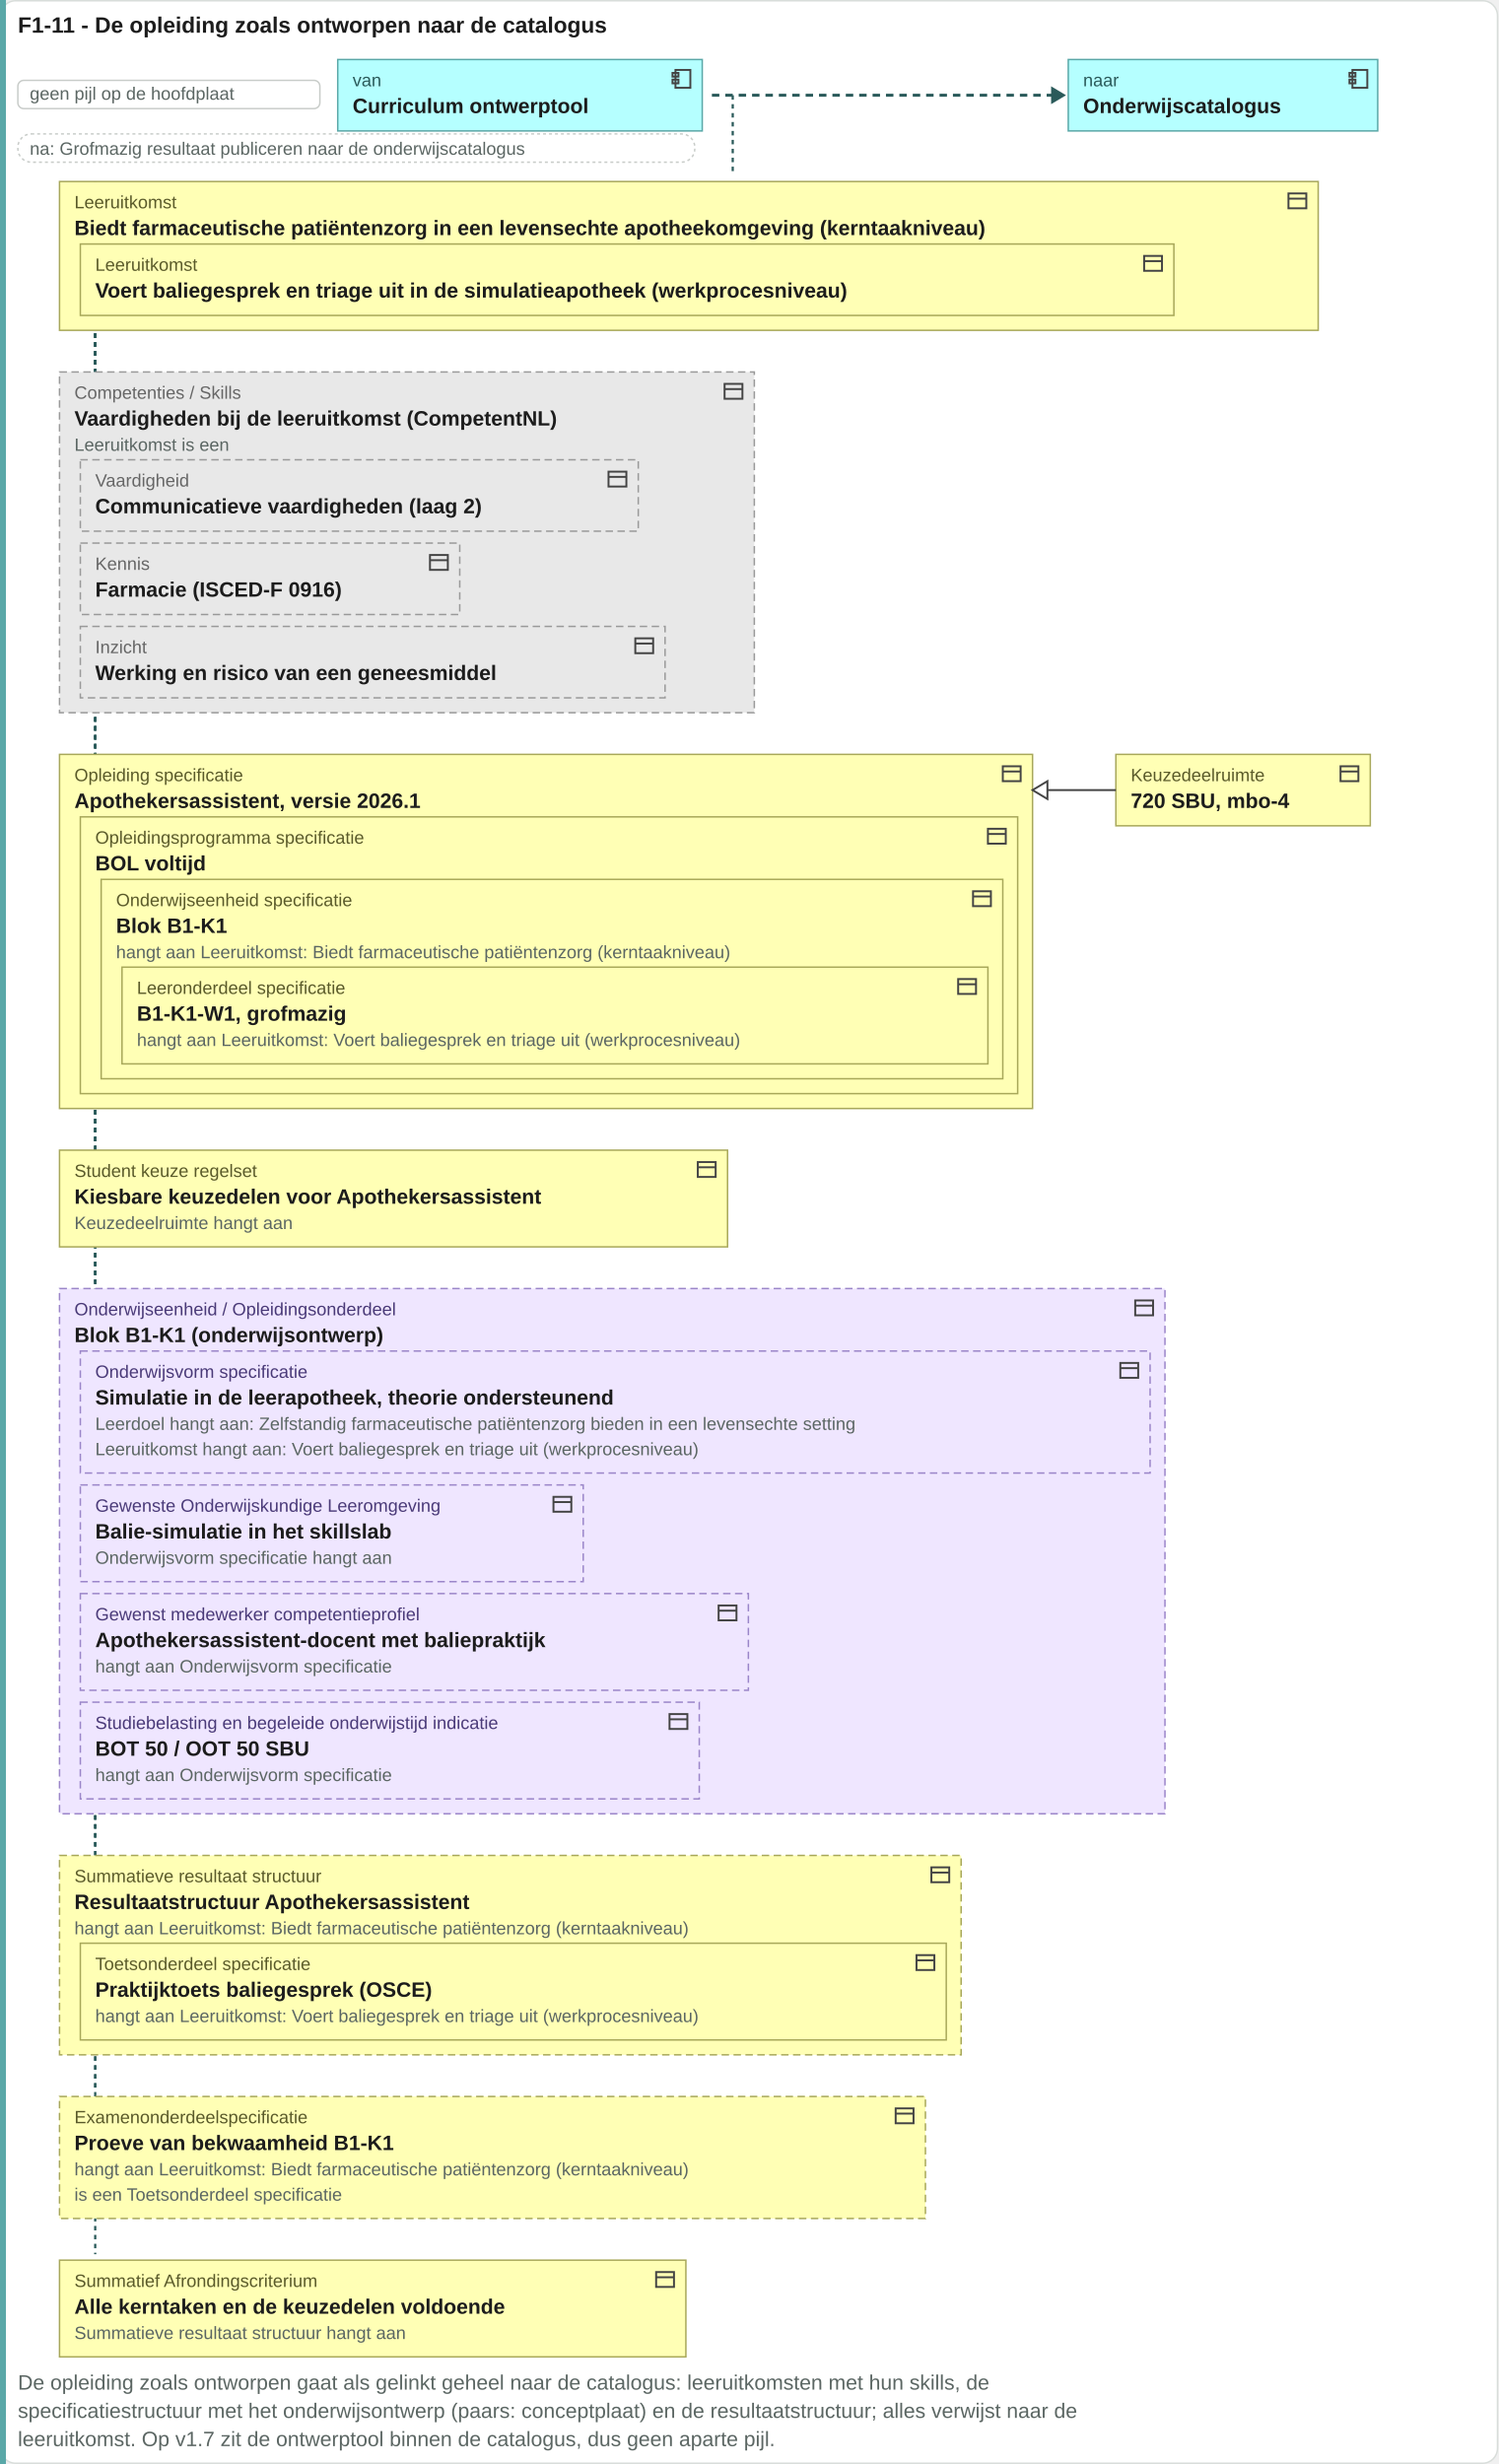
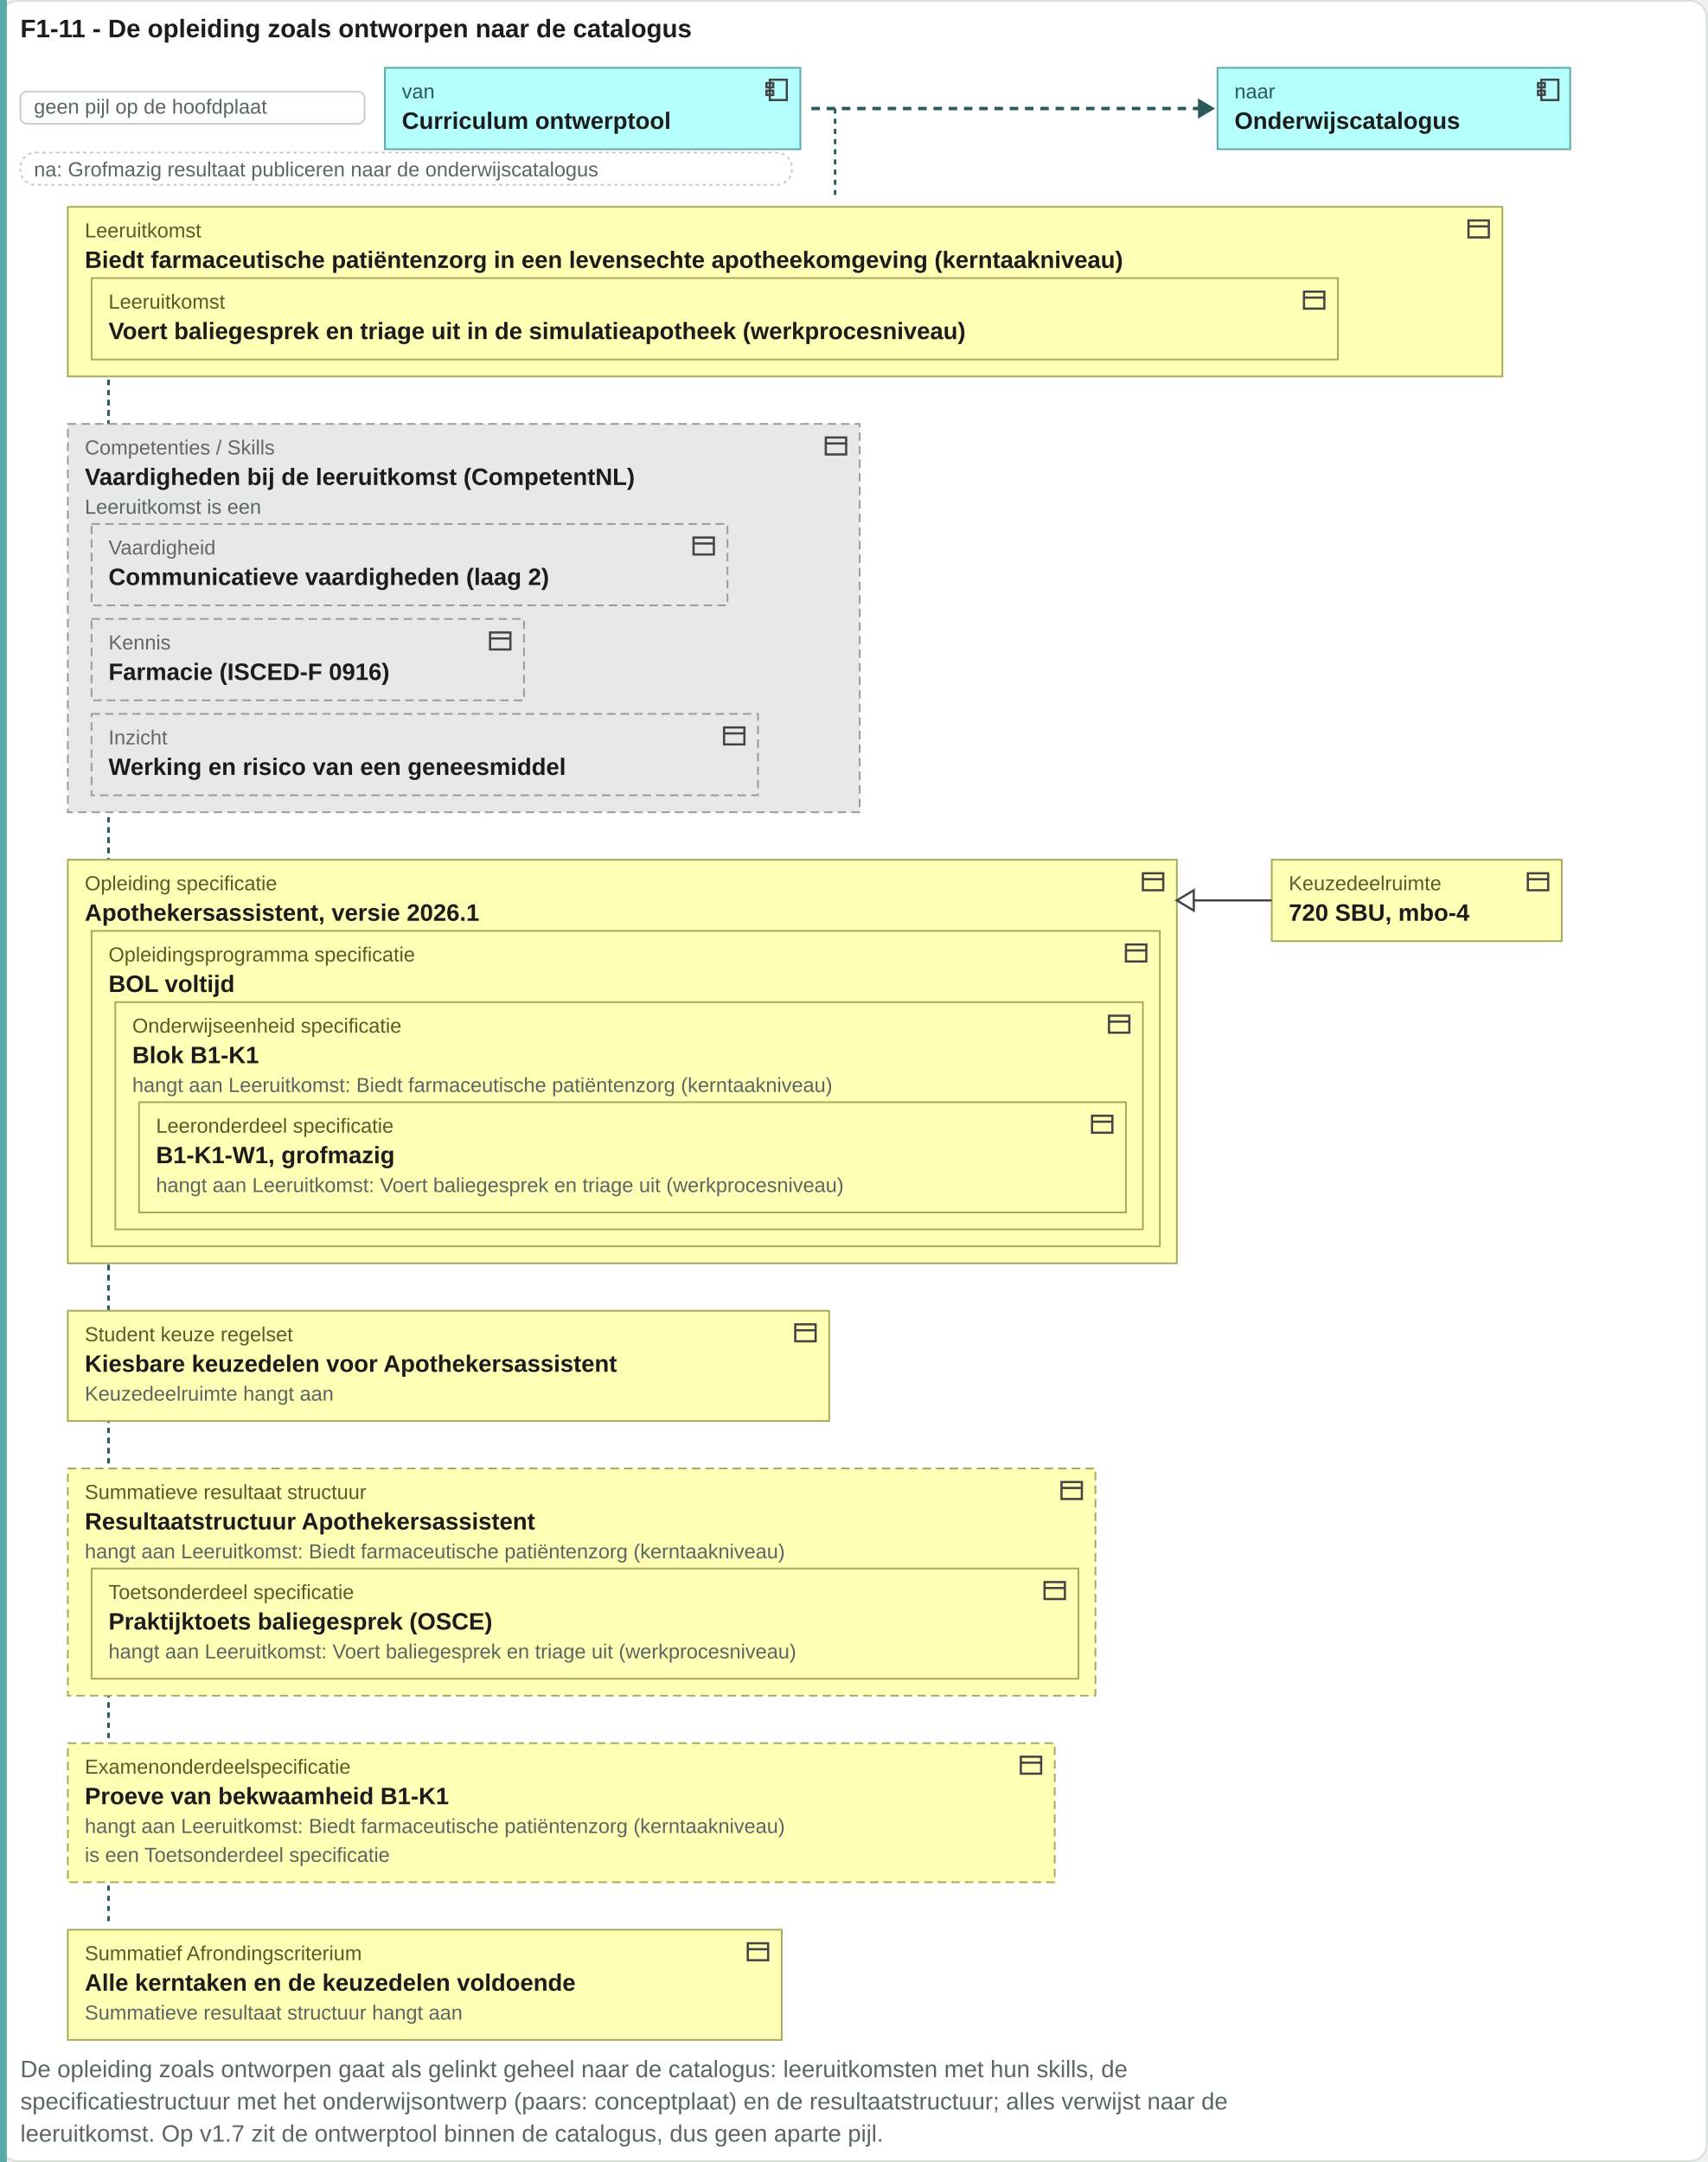
- <svg xmlns="http://www.w3.org/2000/svg" viewBox="0 0 1007 1656" width="1007" height="1656">
-   <rect x="0.5" y="0.5" width="1006" height="1655" rx="10" fill="#ffffff" stroke="#d8ddda" />
+ <svg xmlns="http://www.w3.org/2000/svg" viewBox="0 0 1007 1275" width="1007" height="1275">
+   <rect x="0.5" y="0.5" width="1006" height="1274" rx="10" fill="#ffffff" stroke="#d8ddda" />
  <text x="12" y="22" font-family="Arial, Helvetica, sans-serif" font-size="15" font-weight="bold" fill="#1c1c1c" text-anchor="start">F1-11 - De opleiding zoals ontworpen naar de catalogus</text>
-   <rect x="0" y="0" width="4" height="1656" fill="#5aa8a8" />
+   <rect x="0" y="0" width="4" height="1275" fill="#5aa8a8" />
  <rect x="12" y="54" width="203" height="19" rx="4" fill="#ffffff" stroke="#c8ccc9" />
  <text x="20" y="67" font-family="Arial, Helvetica, sans-serif" font-size="12" fill="#5b6663" text-anchor="start">geen pijl op de hoofdplaat</text>
  <rect x="227" y="40" width="245" height="48" rx="0" fill="#b5ffff" stroke="#5aa8a8" />
  <g transform="translate(450,45)" fill="none" stroke="#444" stroke-width="1.3">
    <rect x="4" y="2" width="10" height="12" />
    <rect x="2" y="4" width="4" height="2.5" />
    <rect x="2" y="8.5" width="4" height="2.5" />
  </g>
  <text x="237" y="58" font-family="Arial, Helvetica, sans-serif" font-size="12" fill="#2a5a5a" text-anchor="start">van</text>
  <text x="237" y="76" font-family="Arial, Helvetica, sans-serif" font-size="14" font-weight="bold" fill="#1c1c1c" text-anchor="start">Curriculum ontwerptool</text>
  <path d="M478.48 64H708.48" stroke="#2a5a5a" stroke-width="2" stroke-dasharray="5 4" />
  <path d="M706.48 58l10 6-10 6z" fill="#2a5a5a" />
  <rect x="718" y="40" width="208" height="48" rx="0" fill="#b5ffff" stroke="#5aa8a8" />
  <g transform="translate(905,45)" fill="none" stroke="#444" stroke-width="1.3">
    <rect x="4" y="2" width="10" height="12" />
    <rect x="2" y="4" width="4" height="2.5" />
    <rect x="2" y="8.5" width="4" height="2.5" />
  </g>
  <text x="728" y="58" font-family="Arial, Helvetica, sans-serif" font-size="12" fill="#2a5a5a" text-anchor="start">naar</text>
  <text x="728" y="76" font-family="Arial, Helvetica, sans-serif" font-size="14" font-weight="bold" fill="#1c1c1c" text-anchor="start">Onderwijscatalogus</text>
  <rect x="12" y="90" width="455" height="19" rx="9" fill="#ffffff" stroke="#c8ccc9" stroke-dasharray="2 2" />
  <text x="20" y="104" font-family="Arial, Helvetica, sans-serif" font-size="12" fill="#5b6663" text-anchor="start">na: Grofmazig resultaat publiceren naar de onderwijscatalogus</text>
  <path d="M492.48 64V118" stroke="#2a5a5a" stroke-width="1.5" stroke-dasharray="3 3" />
  <path d="M64 122V246" stroke="#2a5a5a" stroke-width="1.5" stroke-dasharray="3 3" />
  <path d="M64 122V503" stroke="#2a5a5a" stroke-width="1.5" stroke-dasharray="3 3" />
  <path d="M64 122V769" stroke="#2a5a5a" stroke-width="1.5" stroke-dasharray="3 3" />
  <path d="M64 122V862" stroke="#2a5a5a" stroke-width="1.5" stroke-dasharray="3 3" />
-   <path d="M64 122V1243" stroke="#2a5a5a" stroke-width="1.5" stroke-dasharray="3 3" />
-   <path d="M64 122V1405" stroke="#2a5a5a" stroke-width="1.5" stroke-dasharray="3 3" />
-   <path d="M64 122V1515" stroke="#2a5a5a" stroke-width="1.5" stroke-dasharray="3 3" />
+   <path d="M64 122V1024" stroke="#2a5a5a" stroke-width="1.5" stroke-dasharray="3 3" />
+   <path d="M64 122V1134" stroke="#2a5a5a" stroke-width="1.5" stroke-dasharray="3 3" />
  <rect x="40" y="122" width="846" height="100" rx="0" fill="#ffffb5" stroke="#a8a85a" />
  <g transform="translate(864,127)" fill="none" stroke="#444" stroke-width="1.3">
    <rect x="2" y="3" width="12" height="10" />
    <path d="M2 6.5h12" />
  </g>
  <text x="50" y="140" font-family="Arial, Helvetica, sans-serif" font-size="12" fill="#5a5a2a" text-anchor="start">Leeruitkomst</text>
  <text x="50" y="158" font-family="Arial, Helvetica, sans-serif" font-size="14" font-weight="bold" fill="#1c1c1c" text-anchor="start">Biedt farmaceutische patiëntenzorg in een levensechte apotheekomgeving (kerntaakniveau)</text>
  <rect x="54" y="164" width="735" height="48" rx="0" fill="#ffffb5" stroke="#a8a85a" />
  <g transform="translate(767,169)" fill="none" stroke="#444" stroke-width="1.3">
    <rect x="2" y="3" width="12" height="10" />
    <path d="M2 6.5h12" />
  </g>
  <text x="64" y="182" font-family="Arial, Helvetica, sans-serif" font-size="12" fill="#5a5a2a" text-anchor="start">Leeruitkomst</text>
  <text x="64" y="200" font-family="Arial, Helvetica, sans-serif" font-size="14" font-weight="bold" fill="#1c1c1c" text-anchor="start">Voert baliegesprek en triage uit in de simulatieapotheek (werkprocesniveau)</text>
  <rect x="40" y="250" width="467" height="229" rx="0" fill="#e8e8e8" stroke="#9a9a9a" stroke-dasharray="5 3" />
  <g transform="translate(485,255)" fill="none" stroke="#444" stroke-width="1.3">
    <rect x="2" y="3" width="12" height="10" />
    <path d="M2 6.5h12" />
  </g>
  <text x="50" y="268" font-family="Arial, Helvetica, sans-serif" font-size="12" fill="#666666" text-anchor="start">Competenties / Skills</text>
  <text x="50" y="286" font-family="Arial, Helvetica, sans-serif" font-size="14" font-weight="bold" fill="#1c1c1c" text-anchor="start">Vaardigheden bij de leeruitkomst (CompetentNL)</text>
  <rect x="54" y="309" width="375" height="48" rx="0" fill="#e8e8e8" stroke="#9a9a9a" stroke-dasharray="5 3" />
  <g transform="translate(407,314)" fill="none" stroke="#444" stroke-width="1.3">
    <rect x="2" y="3" width="12" height="10" />
    <path d="M2 6.5h12" />
  </g>
  <text x="64" y="327" font-family="Arial, Helvetica, sans-serif" font-size="12" fill="#666666" text-anchor="start">Vaardigheid</text>
  <text x="64" y="345" font-family="Arial, Helvetica, sans-serif" font-size="14" font-weight="bold" fill="#1c1c1c" text-anchor="start">Communicatieve vaardigheden (laag 2)</text>
  <rect x="54" y="365" width="255" height="48" rx="0" fill="#e8e8e8" stroke="#9a9a9a" stroke-dasharray="5 3" />
  <g transform="translate(287,370)" fill="none" stroke="#444" stroke-width="1.3">
    <rect x="2" y="3" width="12" height="10" />
    <path d="M2 6.5h12" />
  </g>
  <text x="64" y="383" font-family="Arial, Helvetica, sans-serif" font-size="12" fill="#666666" text-anchor="start">Kennis</text>
  <text x="64" y="401" font-family="Arial, Helvetica, sans-serif" font-size="14" font-weight="bold" fill="#1c1c1c" text-anchor="start">Farmacie (ISCED-F 0916)</text>
  <rect x="54" y="421" width="393" height="48" rx="0" fill="#e8e8e8" stroke="#9a9a9a" stroke-dasharray="5 3" />
  <g transform="translate(425,426)" fill="none" stroke="#444" stroke-width="1.3">
    <rect x="2" y="3" width="12" height="10" />
    <path d="M2 6.5h12" />
  </g>
  <text x="64" y="439" font-family="Arial, Helvetica, sans-serif" font-size="12" fill="#666666" text-anchor="start">Inzicht</text>
  <text x="64" y="457" font-family="Arial, Helvetica, sans-serif" font-size="14" font-weight="bold" fill="#1c1c1c" text-anchor="start">Werking en risico van een geneesmiddel</text>
  <text x="50" y="303" font-family="Arial, Helvetica, sans-serif" font-size="12" fill="#5b6663" text-anchor="start">Leeruitkomst is een</text>
  <rect x="40" y="507" width="654" height="238" rx="0" fill="#ffffb5" stroke="#a8a85a" />
  <g transform="translate(672,512)" fill="none" stroke="#444" stroke-width="1.3">
    <rect x="2" y="3" width="12" height="10" />
    <path d="M2 6.5h12" />
  </g>
  <text x="50" y="525" font-family="Arial, Helvetica, sans-serif" font-size="12" fill="#5a5a2a" text-anchor="start">Opleiding specificatie</text>
  <text x="50" y="543" font-family="Arial, Helvetica, sans-serif" font-size="14" font-weight="bold" fill="#1c1c1c" text-anchor="start">Apothekersassistent, versie 2026.1</text>
  <rect x="54" y="549" width="630" height="186" rx="0" fill="#ffffb5" stroke="#a8a85a" />
  <g transform="translate(662,554)" fill="none" stroke="#444" stroke-width="1.3">
    <rect x="2" y="3" width="12" height="10" />
    <path d="M2 6.5h12" />
  </g>
  <text x="64" y="567" font-family="Arial, Helvetica, sans-serif" font-size="12" fill="#5a5a2a" text-anchor="start">Opleidingsprogramma specificatie</text>
  <text x="64" y="585" font-family="Arial, Helvetica, sans-serif" font-size="14" font-weight="bold" fill="#1c1c1c" text-anchor="start">BOL voltijd</text>
  <rect x="68" y="591" width="606" height="134" rx="0" fill="#ffffb5" stroke="#a8a85a" />
  <g transform="translate(652,596)" fill="none" stroke="#444" stroke-width="1.3">
    <rect x="2" y="3" width="12" height="10" />
    <path d="M2 6.5h12" />
  </g>
  <text x="78" y="609" font-family="Arial, Helvetica, sans-serif" font-size="12" fill="#5a5a2a" text-anchor="start">Onderwijseenheid specificatie</text>
  <text x="78" y="627" font-family="Arial, Helvetica, sans-serif" font-size="14" font-weight="bold" fill="#1c1c1c" text-anchor="start">Blok B1-K1</text>
  <rect x="82" y="650" width="582" height="65" rx="0" fill="#ffffb5" stroke="#a8a85a" />
  <g transform="translate(642,655)" fill="none" stroke="#444" stroke-width="1.3">
    <rect x="2" y="3" width="12" height="10" />
    <path d="M2 6.5h12" />
  </g>
  <text x="92" y="668" font-family="Arial, Helvetica, sans-serif" font-size="12" fill="#5a5a2a" text-anchor="start">Leeronderdeel specificatie</text>
  <text x="92" y="686" font-family="Arial, Helvetica, sans-serif" font-size="14" font-weight="bold" fill="#1c1c1c" text-anchor="start">B1-K1-W1, grofmazig</text>
  <text x="92" y="703" font-family="Arial, Helvetica, sans-serif" font-size="12" fill="#5b6663" text-anchor="start">hangt aan Leeruitkomst: Voert baliegesprek en triage uit (werkprocesniveau)</text>
  <text x="78" y="644" font-family="Arial, Helvetica, sans-serif" font-size="12" fill="#5b6663" text-anchor="start">hangt aan Leeruitkomst: Biedt farmaceutische patiëntenzorg (kerntaakniveau)</text>
  <rect x="750" y="507" width="171" height="48" rx="0" fill="#ffffb5" stroke="#a8a85a" />
  <g transform="translate(899,512)" fill="none" stroke="#444" stroke-width="1.3">
    <rect x="2" y="3" width="12" height="10" />
    <path d="M2 6.5h12" />
  </g>
  <text x="760" y="525" font-family="Arial, Helvetica, sans-serif" font-size="12" fill="#5a5a2a" text-anchor="start">Keuzedeelruimte</text>
  <text x="760" y="543" font-family="Arial, Helvetica, sans-serif" font-size="14" font-weight="bold" fill="#1c1c1c" text-anchor="start">720 SBU, mbo-4</text>
  <path d="M694 531H750" stroke="#444" stroke-width="1.3" fill="none" />
  <path d="M694 531l10 -6v12z" fill="#ffffff" stroke="#444" stroke-width="1.3" />
  <rect x="40" y="773" width="449" height="65" rx="0" fill="#ffffb5" stroke="#a8a85a" />
  <g transform="translate(467,778)" fill="none" stroke="#444" stroke-width="1.3">
    <rect x="2" y="3" width="12" height="10" />
    <path d="M2 6.5h12" />
  </g>
  <text x="50" y="791" font-family="Arial, Helvetica, sans-serif" font-size="12" fill="#5a5a2a" text-anchor="start">Student keuze regelset</text>
  <text x="50" y="809" font-family="Arial, Helvetica, sans-serif" font-size="14" font-weight="bold" fill="#1c1c1c" text-anchor="start">Kiesbare keuzedelen voor Apothekersassistent</text>
  <text x="50" y="826" font-family="Arial, Helvetica, sans-serif" font-size="12" fill="#5b6663" text-anchor="start">Keuzedeelruimte hangt aan</text>
-   <rect x="40" y="866" width="743" height="353" rx="0" fill="#efe6ff" stroke="#9b86c9" stroke-dasharray="5 3" />
-   <g transform="translate(761,871)" fill="none" stroke="#444" stroke-width="1.3">
+   <rect x="40" y="866" width="606" height="134" rx="0" fill="#ffffb5" stroke="#a8a85a" stroke-dasharray="5 3" />
+   <g transform="translate(624,871)" fill="none" stroke="#444" stroke-width="1.3">
    <rect x="2" y="3" width="12" height="10" />
    <path d="M2 6.5h12" />
  </g>
-   <text x="50" y="884" font-family="Arial, Helvetica, sans-serif" font-size="12" fill="#4a3a78" text-anchor="start">Onderwijseenheid / Opleidingsonderdeel</text>
-   <text x="50" y="902" font-family="Arial, Helvetica, sans-serif" font-size="14" font-weight="bold" fill="#1c1c1c" text-anchor="start">Blok B1-K1 (onderwijsontwerp)</text>
-   <rect x="54" y="908" width="719" height="82" rx="0" fill="#efe6ff" stroke="#9b86c9" stroke-dasharray="5 3" />
-   <g transform="translate(751,913)" fill="none" stroke="#444" stroke-width="1.3">
+   <text x="50" y="884" font-family="Arial, Helvetica, sans-serif" font-size="12" fill="#5a5a2a" text-anchor="start">Summatieve resultaat structuur</text>
+   <text x="50" y="902" font-family="Arial, Helvetica, sans-serif" font-size="14" font-weight="bold" fill="#1c1c1c" text-anchor="start">Resultaatstructuur Apothekersassistent</text>
+   <rect x="54" y="925" width="582" height="65" rx="0" fill="#ffffb5" stroke="#a8a85a" />
+   <g transform="translate(614,930)" fill="none" stroke="#444" stroke-width="1.3">
    <rect x="2" y="3" width="12" height="10" />
    <path d="M2 6.5h12" />
  </g>
-   <text x="64" y="926" font-family="Arial, Helvetica, sans-serif" font-size="12" fill="#4a3a78" text-anchor="start">Onderwijsvorm specificatie</text>
-   <text x="64" y="944" font-family="Arial, Helvetica, sans-serif" font-size="14" font-weight="bold" fill="#1c1c1c" text-anchor="start">Simulatie in de leerapotheek, theorie ondersteunend</text>
-   <text x="64" y="961" font-family="Arial, Helvetica, sans-serif" font-size="12" fill="#5b6663" text-anchor="start">Leerdoel hangt aan: Zelfstandig farmaceutische patiëntenzorg bieden in een levensechte setting</text>
-   <text x="64" y="978" font-family="Arial, Helvetica, sans-serif" font-size="12" fill="#5b6663" text-anchor="start">Leeruitkomst hangt aan: Voert baliegesprek en triage uit (werkprocesniveau)</text>
-   <rect x="54" y="998" width="338" height="65" rx="0" fill="#efe6ff" stroke="#9b86c9" stroke-dasharray="5 3" />
-   <g transform="translate(370,1003)" fill="none" stroke="#444" stroke-width="1.3">
+   <text x="64" y="943" font-family="Arial, Helvetica, sans-serif" font-size="12" fill="#5a5a2a" text-anchor="start">Toetsonderdeel specificatie</text>
+   <text x="64" y="961" font-family="Arial, Helvetica, sans-serif" font-size="14" font-weight="bold" fill="#1c1c1c" text-anchor="start">Praktijktoets baliegesprek (OSCE)</text>
+   <text x="64" y="978" font-family="Arial, Helvetica, sans-serif" font-size="12" fill="#5b6663" text-anchor="start">hangt aan Leeruitkomst: Voert baliegesprek en triage uit (werkprocesniveau)</text>
+   <text x="50" y="919" font-family="Arial, Helvetica, sans-serif" font-size="12" fill="#5b6663" text-anchor="start">hangt aan Leeruitkomst: Biedt farmaceutische patiëntenzorg (kerntaakniveau)</text>
+   <rect x="40" y="1028" width="582" height="82" rx="0" fill="#ffffb5" stroke="#a8a85a" stroke-dasharray="5 3" />
+   <g transform="translate(600,1033)" fill="none" stroke="#444" stroke-width="1.3">
    <rect x="2" y="3" width="12" height="10" />
    <path d="M2 6.5h12" />
  </g>
-   <text x="64" y="1016" font-family="Arial, Helvetica, sans-serif" font-size="12" fill="#4a3a78" text-anchor="start">Gewenste Onderwijskundige Leeromgeving</text>
-   <text x="64" y="1034" font-family="Arial, Helvetica, sans-serif" font-size="14" font-weight="bold" fill="#1c1c1c" text-anchor="start">Balie-simulatie in het skillslab</text>
-   <text x="64" y="1051" font-family="Arial, Helvetica, sans-serif" font-size="12" fill="#5b6663" text-anchor="start">Onderwijsvorm specificatie hangt aan</text>
-   <rect x="54" y="1071" width="449" height="65" rx="0" fill="#efe6ff" stroke="#9b86c9" stroke-dasharray="5 3" />
-   <g transform="translate(481,1076)" fill="none" stroke="#444" stroke-width="1.3">
+   <text x="50" y="1046" font-family="Arial, Helvetica, sans-serif" font-size="12" fill="#5a5a2a" text-anchor="start">Examenonderdeelspecificatie</text>
+   <text x="50" y="1064" font-family="Arial, Helvetica, sans-serif" font-size="14" font-weight="bold" fill="#1c1c1c" text-anchor="start">Proeve van bekwaamheid B1-K1</text>
+   <text x="50" y="1081" font-family="Arial, Helvetica, sans-serif" font-size="12" fill="#5b6663" text-anchor="start">hangt aan Leeruitkomst: Biedt farmaceutische patiëntenzorg (kerntaakniveau)</text>
+   <text x="50" y="1098" font-family="Arial, Helvetica, sans-serif" font-size="12" fill="#5b6663" text-anchor="start">is een Toetsonderdeel specificatie</text>
+   <rect x="40" y="1138" width="421" height="65" rx="0" fill="#ffffb5" stroke="#a8a85a" />
+   <g transform="translate(439,1143)" fill="none" stroke="#444" stroke-width="1.3">
    <rect x="2" y="3" width="12" height="10" />
    <path d="M2 6.5h12" />
  </g>
-   <text x="64" y="1089" font-family="Arial, Helvetica, sans-serif" font-size="12" fill="#4a3a78" text-anchor="start">Gewenst medewerker competentieprofiel</text>
-   <text x="64" y="1107" font-family="Arial, Helvetica, sans-serif" font-size="14" font-weight="bold" fill="#1c1c1c" text-anchor="start">Apothekersassistent-docent met baliepraktijk</text>
-   <text x="64" y="1124" font-family="Arial, Helvetica, sans-serif" font-size="12" fill="#5b6663" text-anchor="start">hangt aan Onderwijsvorm specificatie</text>
-   <rect x="54" y="1144" width="416" height="65" rx="0" fill="#efe6ff" stroke="#9b86c9" stroke-dasharray="5 3" />
-   <g transform="translate(448,1149)" fill="none" stroke="#444" stroke-width="1.3">
-     <rect x="2" y="3" width="12" height="10" />
-     <path d="M2 6.5h12" />
-   </g>
-   <text x="64" y="1162" font-family="Arial, Helvetica, sans-serif" font-size="12" fill="#4a3a78" text-anchor="start">Studiebelasting en begeleide onderwijstijd indicatie</text>
-   <text x="64" y="1180" font-family="Arial, Helvetica, sans-serif" font-size="14" font-weight="bold" fill="#1c1c1c" text-anchor="start">BOT 50 / OOT 50 SBU</text>
-   <text x="64" y="1197" font-family="Arial, Helvetica, sans-serif" font-size="12" fill="#5b6663" text-anchor="start">hangt aan Onderwijsvorm specificatie</text>
-   <rect x="40" y="1247" width="606" height="134" rx="0" fill="#ffffb5" stroke="#a8a85a" stroke-dasharray="5 3" />
-   <g transform="translate(624,1252)" fill="none" stroke="#444" stroke-width="1.3">
-     <rect x="2" y="3" width="12" height="10" />
-     <path d="M2 6.5h12" />
-   </g>
-   <text x="50" y="1265" font-family="Arial, Helvetica, sans-serif" font-size="12" fill="#5a5a2a" text-anchor="start">Summatieve resultaat structuur</text>
-   <text x="50" y="1283" font-family="Arial, Helvetica, sans-serif" font-size="14" font-weight="bold" fill="#1c1c1c" text-anchor="start">Resultaatstructuur Apothekersassistent</text>
-   <rect x="54" y="1306" width="582" height="65" rx="0" fill="#ffffb5" stroke="#a8a85a" />
-   <g transform="translate(614,1311)" fill="none" stroke="#444" stroke-width="1.3">
-     <rect x="2" y="3" width="12" height="10" />
-     <path d="M2 6.5h12" />
-   </g>
-   <text x="64" y="1324" font-family="Arial, Helvetica, sans-serif" font-size="12" fill="#5a5a2a" text-anchor="start">Toetsonderdeel specificatie</text>
-   <text x="64" y="1342" font-family="Arial, Helvetica, sans-serif" font-size="14" font-weight="bold" fill="#1c1c1c" text-anchor="start">Praktijktoets baliegesprek (OSCE)</text>
-   <text x="64" y="1359" font-family="Arial, Helvetica, sans-serif" font-size="12" fill="#5b6663" text-anchor="start">hangt aan Leeruitkomst: Voert baliegesprek en triage uit (werkprocesniveau)</text>
-   <text x="50" y="1300" font-family="Arial, Helvetica, sans-serif" font-size="12" fill="#5b6663" text-anchor="start">hangt aan Leeruitkomst: Biedt farmaceutische patiëntenzorg (kerntaakniveau)</text>
-   <rect x="40" y="1409" width="582" height="82" rx="0" fill="#ffffb5" stroke="#a8a85a" stroke-dasharray="5 3" />
-   <g transform="translate(600,1414)" fill="none" stroke="#444" stroke-width="1.3">
-     <rect x="2" y="3" width="12" height="10" />
-     <path d="M2 6.5h12" />
-   </g>
-   <text x="50" y="1427" font-family="Arial, Helvetica, sans-serif" font-size="12" fill="#5a5a2a" text-anchor="start">Examenonderdeelspecificatie</text>
-   <text x="50" y="1445" font-family="Arial, Helvetica, sans-serif" font-size="14" font-weight="bold" fill="#1c1c1c" text-anchor="start">Proeve van bekwaamheid B1-K1</text>
-   <text x="50" y="1462" font-family="Arial, Helvetica, sans-serif" font-size="12" fill="#5b6663" text-anchor="start">hangt aan Leeruitkomst: Biedt farmaceutische patiëntenzorg (kerntaakniveau)</text>
-   <text x="50" y="1479" font-family="Arial, Helvetica, sans-serif" font-size="12" fill="#5b6663" text-anchor="start">is een Toetsonderdeel specificatie</text>
-   <rect x="40" y="1519" width="421" height="65" rx="0" fill="#ffffb5" stroke="#a8a85a" />
-   <g transform="translate(439,1524)" fill="none" stroke="#444" stroke-width="1.3">
-     <rect x="2" y="3" width="12" height="10" />
-     <path d="M2 6.5h12" />
-   </g>
-   <text x="50" y="1537" font-family="Arial, Helvetica, sans-serif" font-size="12" fill="#5a5a2a" text-anchor="start">Summatief Afrondingscriterium</text>
-   <text x="50" y="1555" font-family="Arial, Helvetica, sans-serif" font-size="14" font-weight="bold" fill="#1c1c1c" text-anchor="start">Alle kerntaken en de keuzedelen voldoende</text>
-   <text x="50" y="1572" font-family="Arial, Helvetica, sans-serif" font-size="12" fill="#5b6663" text-anchor="start">Summatieve resultaat structuur hangt aan</text>
-   <text x="12" y="1606" font-family="Arial, Helvetica, sans-serif" font-size="14" fill="#5b6663" text-anchor="start">De opleiding zoals ontworpen gaat als gelinkt geheel naar de catalogus: leeruitkomsten met hun skills, de</text>
-   <text x="12" y="1625" font-family="Arial, Helvetica, sans-serif" font-size="14" fill="#5b6663" text-anchor="start">specificatiestructuur met het onderwijsontwerp (paars: conceptplaat) en de resultaatstructuur; alles verwijst naar de</text>
-   <text x="12" y="1644" font-family="Arial, Helvetica, sans-serif" font-size="14" fill="#5b6663" text-anchor="start">leeruitkomst. Op v1.7 zit de ontwerptool binnen de catalogus, dus geen aparte pijl.</text>
+   <text x="50" y="1156" font-family="Arial, Helvetica, sans-serif" font-size="12" fill="#5a5a2a" text-anchor="start">Summatief Afrondingscriterium</text>
+   <text x="50" y="1174" font-family="Arial, Helvetica, sans-serif" font-size="14" font-weight="bold" fill="#1c1c1c" text-anchor="start">Alle kerntaken en de keuzedelen voldoende</text>
+   <text x="50" y="1191" font-family="Arial, Helvetica, sans-serif" font-size="12" fill="#5b6663" text-anchor="start">Summatieve resultaat structuur hangt aan</text>
+   <text x="12" y="1225" font-family="Arial, Helvetica, sans-serif" font-size="14" fill="#5b6663" text-anchor="start">De opleiding zoals ontworpen gaat als gelinkt geheel naar de catalogus: leeruitkomsten met hun skills, de</text>
+   <text x="12" y="1244" font-family="Arial, Helvetica, sans-serif" font-size="14" fill="#5b6663" text-anchor="start">specificatiestructuur met het onderwijsontwerp (paars: conceptplaat) en de resultaatstructuur; alles verwijst naar de</text>
+   <text x="12" y="1263" font-family="Arial, Helvetica, sans-serif" font-size="14" fill="#5b6663" text-anchor="start">leeruitkomst. Op v1.7 zit de ontwerptool binnen de catalogus, dus geen aparte pijl.</text>
</svg>
